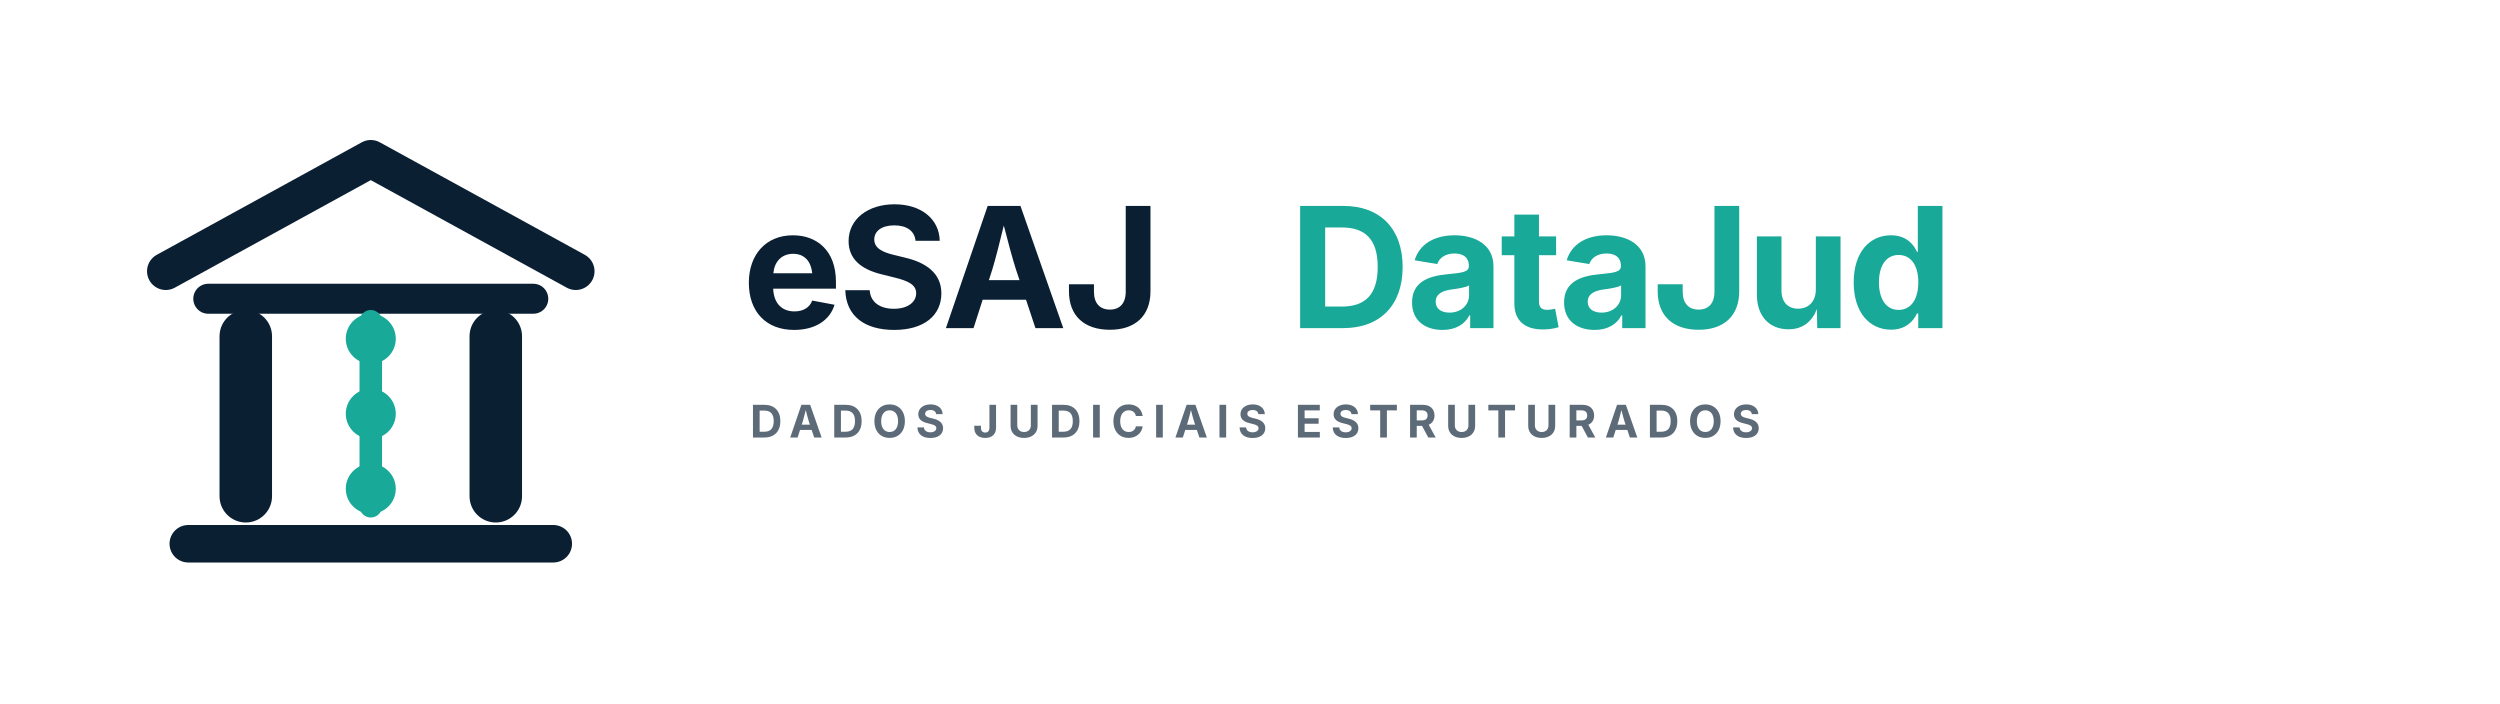
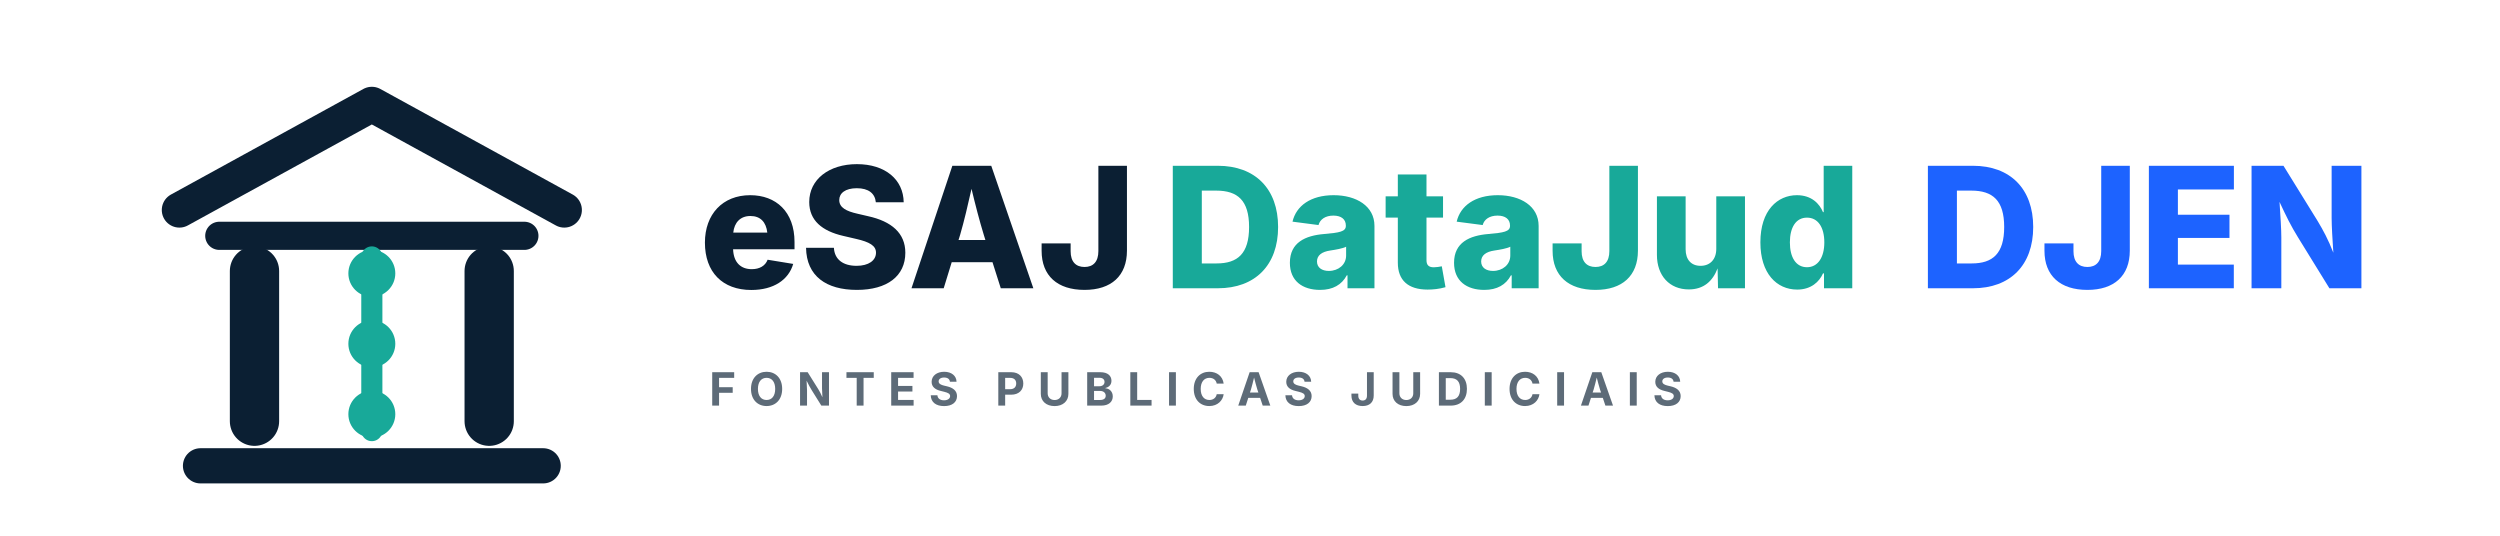
- <svg xmlns="http://www.w3.org/2000/svg" viewBox="0 0 1280 360" role="img" aria-labelledby="title desc">
-   <g transform="translate(26 16) scale(0.64)" fill="none" stroke-linecap="round" stroke-linejoin="round">
+ <svg xmlns="http://www.w3.org/2000/svg" viewBox="0 0 980 210" role="img" aria-labelledby="title desc">
+   <g transform="translate(28 -6) scale(0.46)" fill="none" stroke-linecap="round" stroke-linejoin="round">
    <path d="M92 192 L256 102 L420 192" stroke="#0B1F33" stroke-width="30" />
    <path d="M126 214 H386" stroke="#0B1F33" stroke-width="24" />
    <path d="M156 244 V372" stroke="#0B1F33" stroke-width="42" />
    <path d="M356 244 V372" stroke="#0B1F33" stroke-width="42" />
    <path d="M256 232 V380" stroke="#18A999" stroke-width="18" />
    <circle cx="256" cy="246" r="20" fill="#18A999" stroke="none" />
    <circle cx="256" cy="306" r="20" fill="#18A999" stroke="none" />
    <circle cx="256" cy="366" r="20" fill="#18A999" stroke="none" />
    <path d="M110 410 H402" stroke="#0B1F33" stroke-width="30" />
  </g>
  <g font-family="Inter, IBM Plex Sans, Segoe UI, Arial, sans-serif">
-     <text x="380" y="168" font-size="86" font-weight="750" letter-spacing="-2" fill="#0B1F33">eSAJ</text>
-     <text x="660" y="168" font-size="86" font-weight="750" letter-spacing="-2" fill="#18A999">DataJud</text>
-     <text x="384" y="224" font-size="23" font-weight="650" letter-spacing="4.4" fill="#5D6B78">DADOS JUDICIAIS ESTRUTURADOS</text>
+     <text x="274" y="113" font-size="66" font-weight="780" letter-spacing="0" fill="#0B1F33">eSAJ</text>
+     <text x="456" y="113" font-size="66" font-weight="780" letter-spacing="0" fill="#18A999">DataJud</text>
+     <text x="752" y="113" font-size="66" font-weight="780" letter-spacing="0" fill="#1D63FF">DJEN</text>
+     <text x="278" y="159" font-size="18" font-weight="700" letter-spacing="5" fill="#5D6B78">FONTES PUBLICAS JUDICIAIS</text>
  </g>
</svg>
